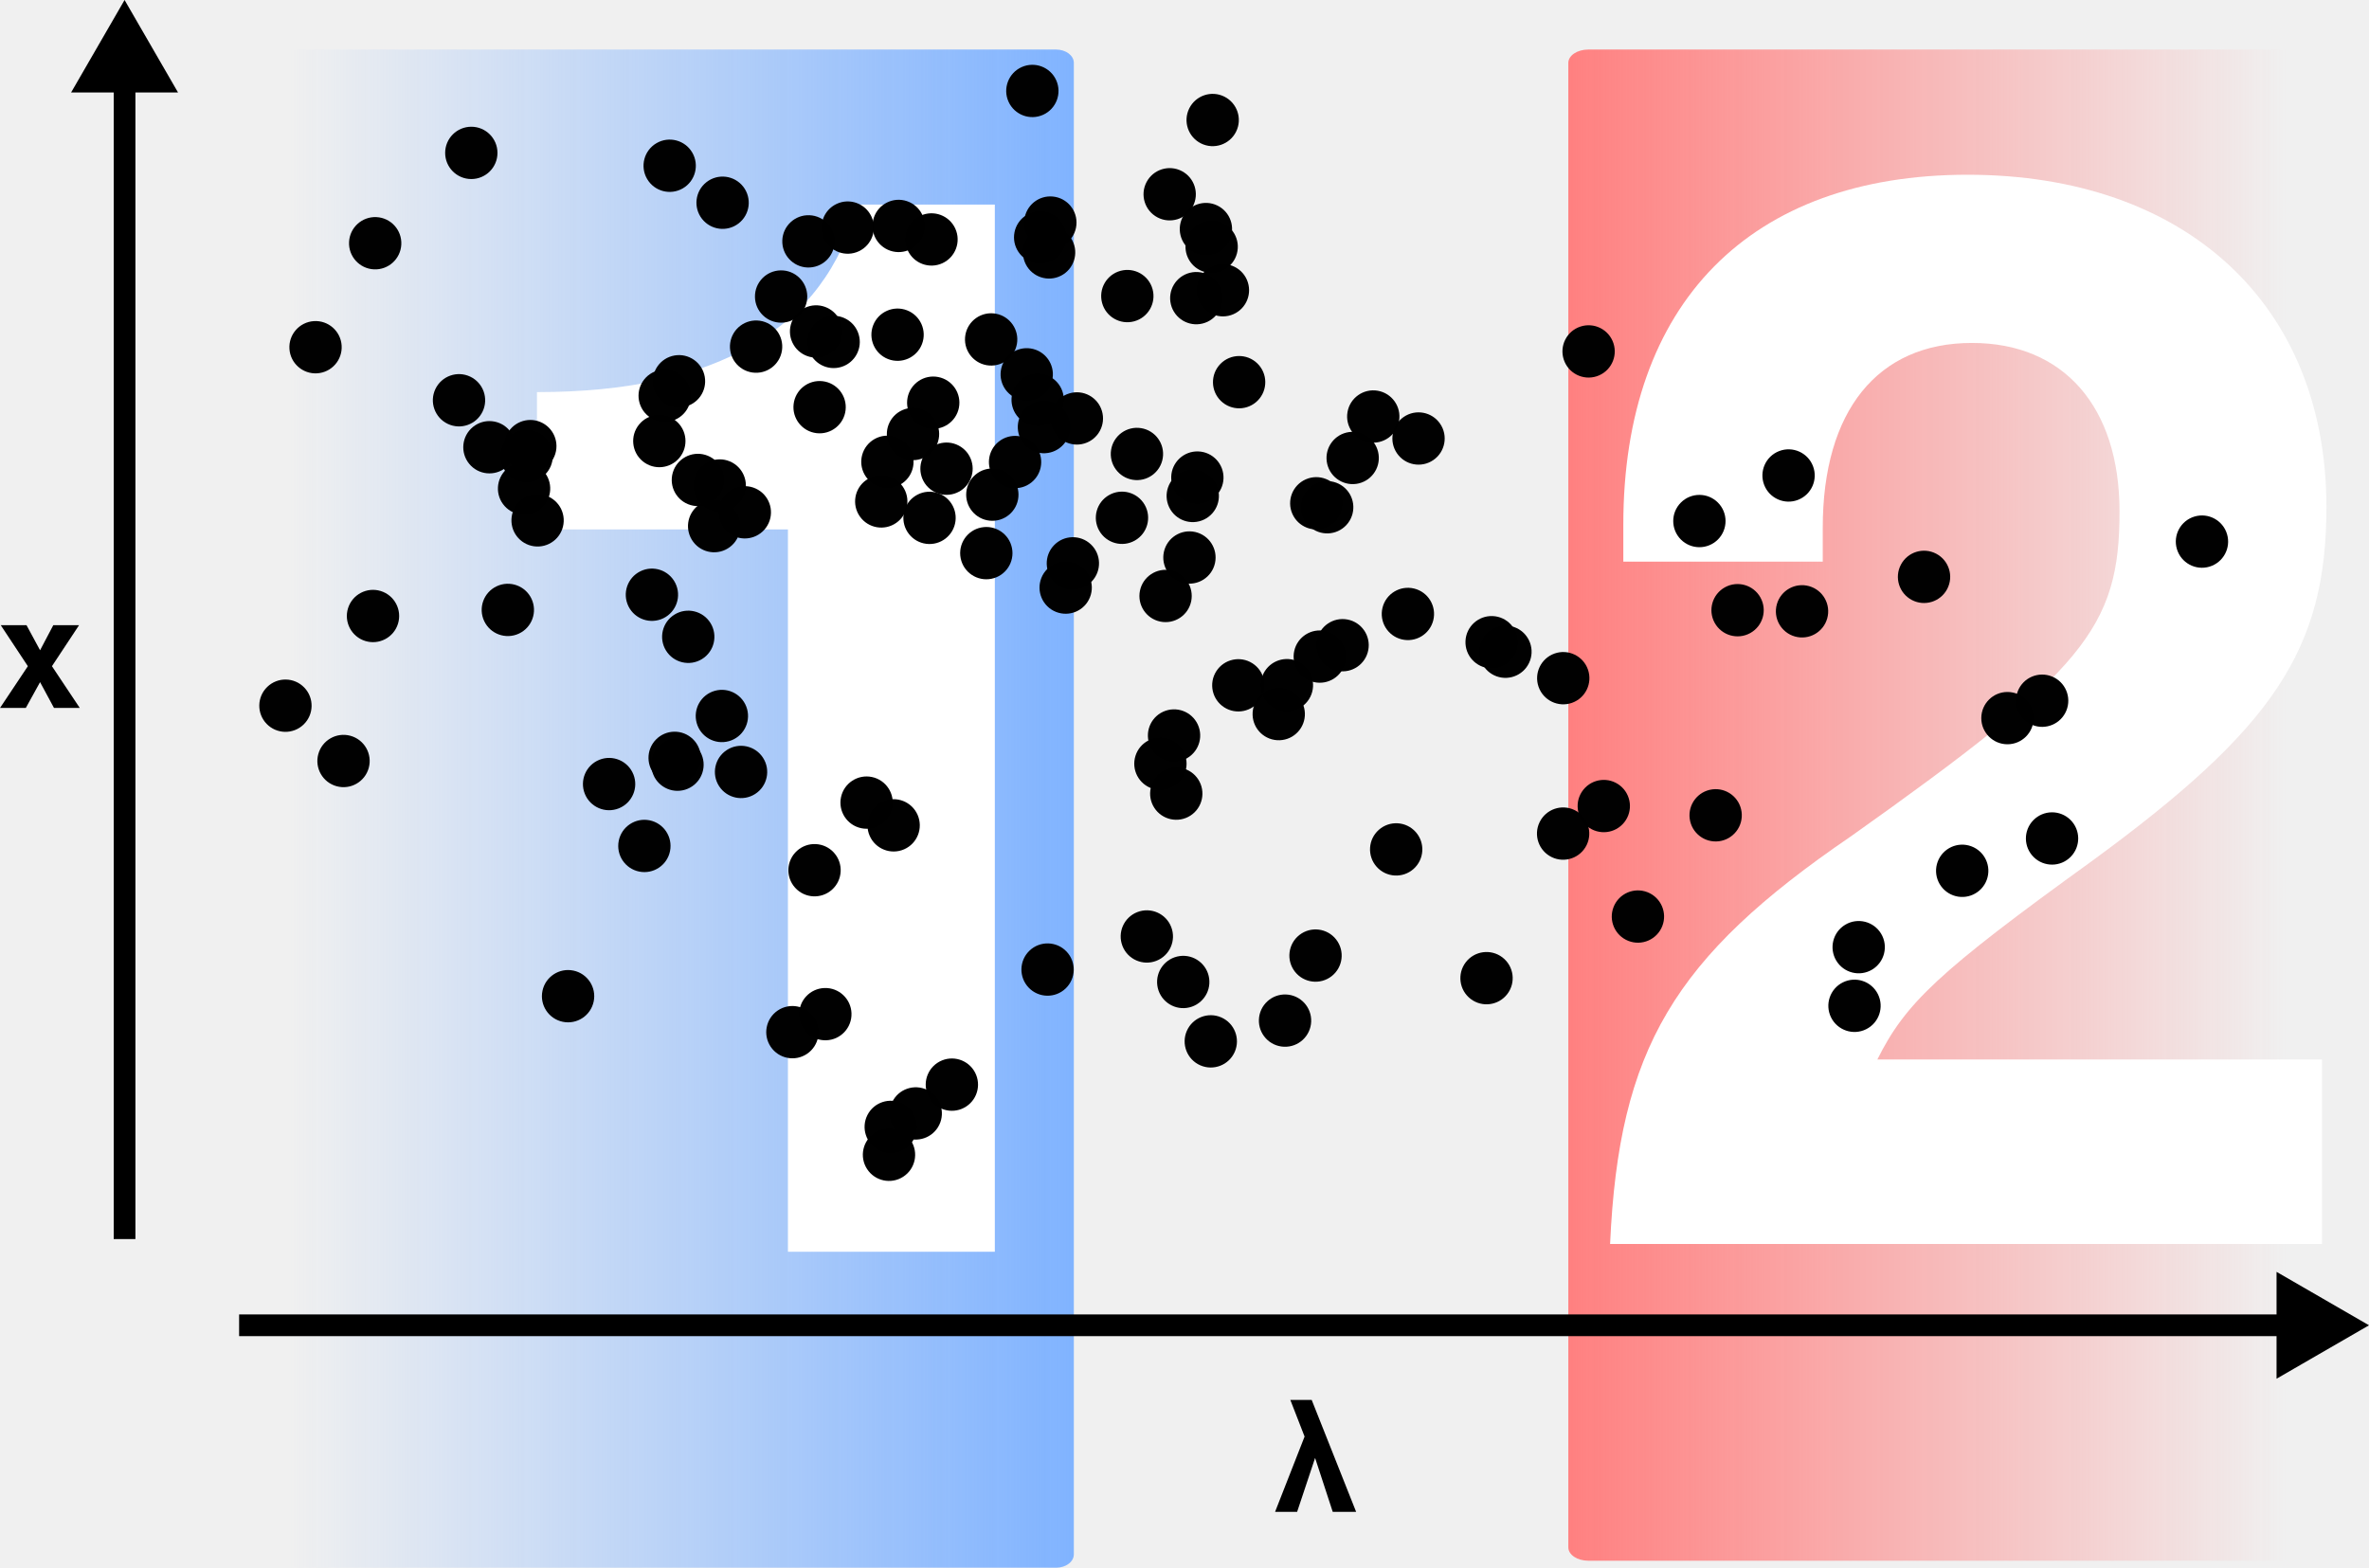
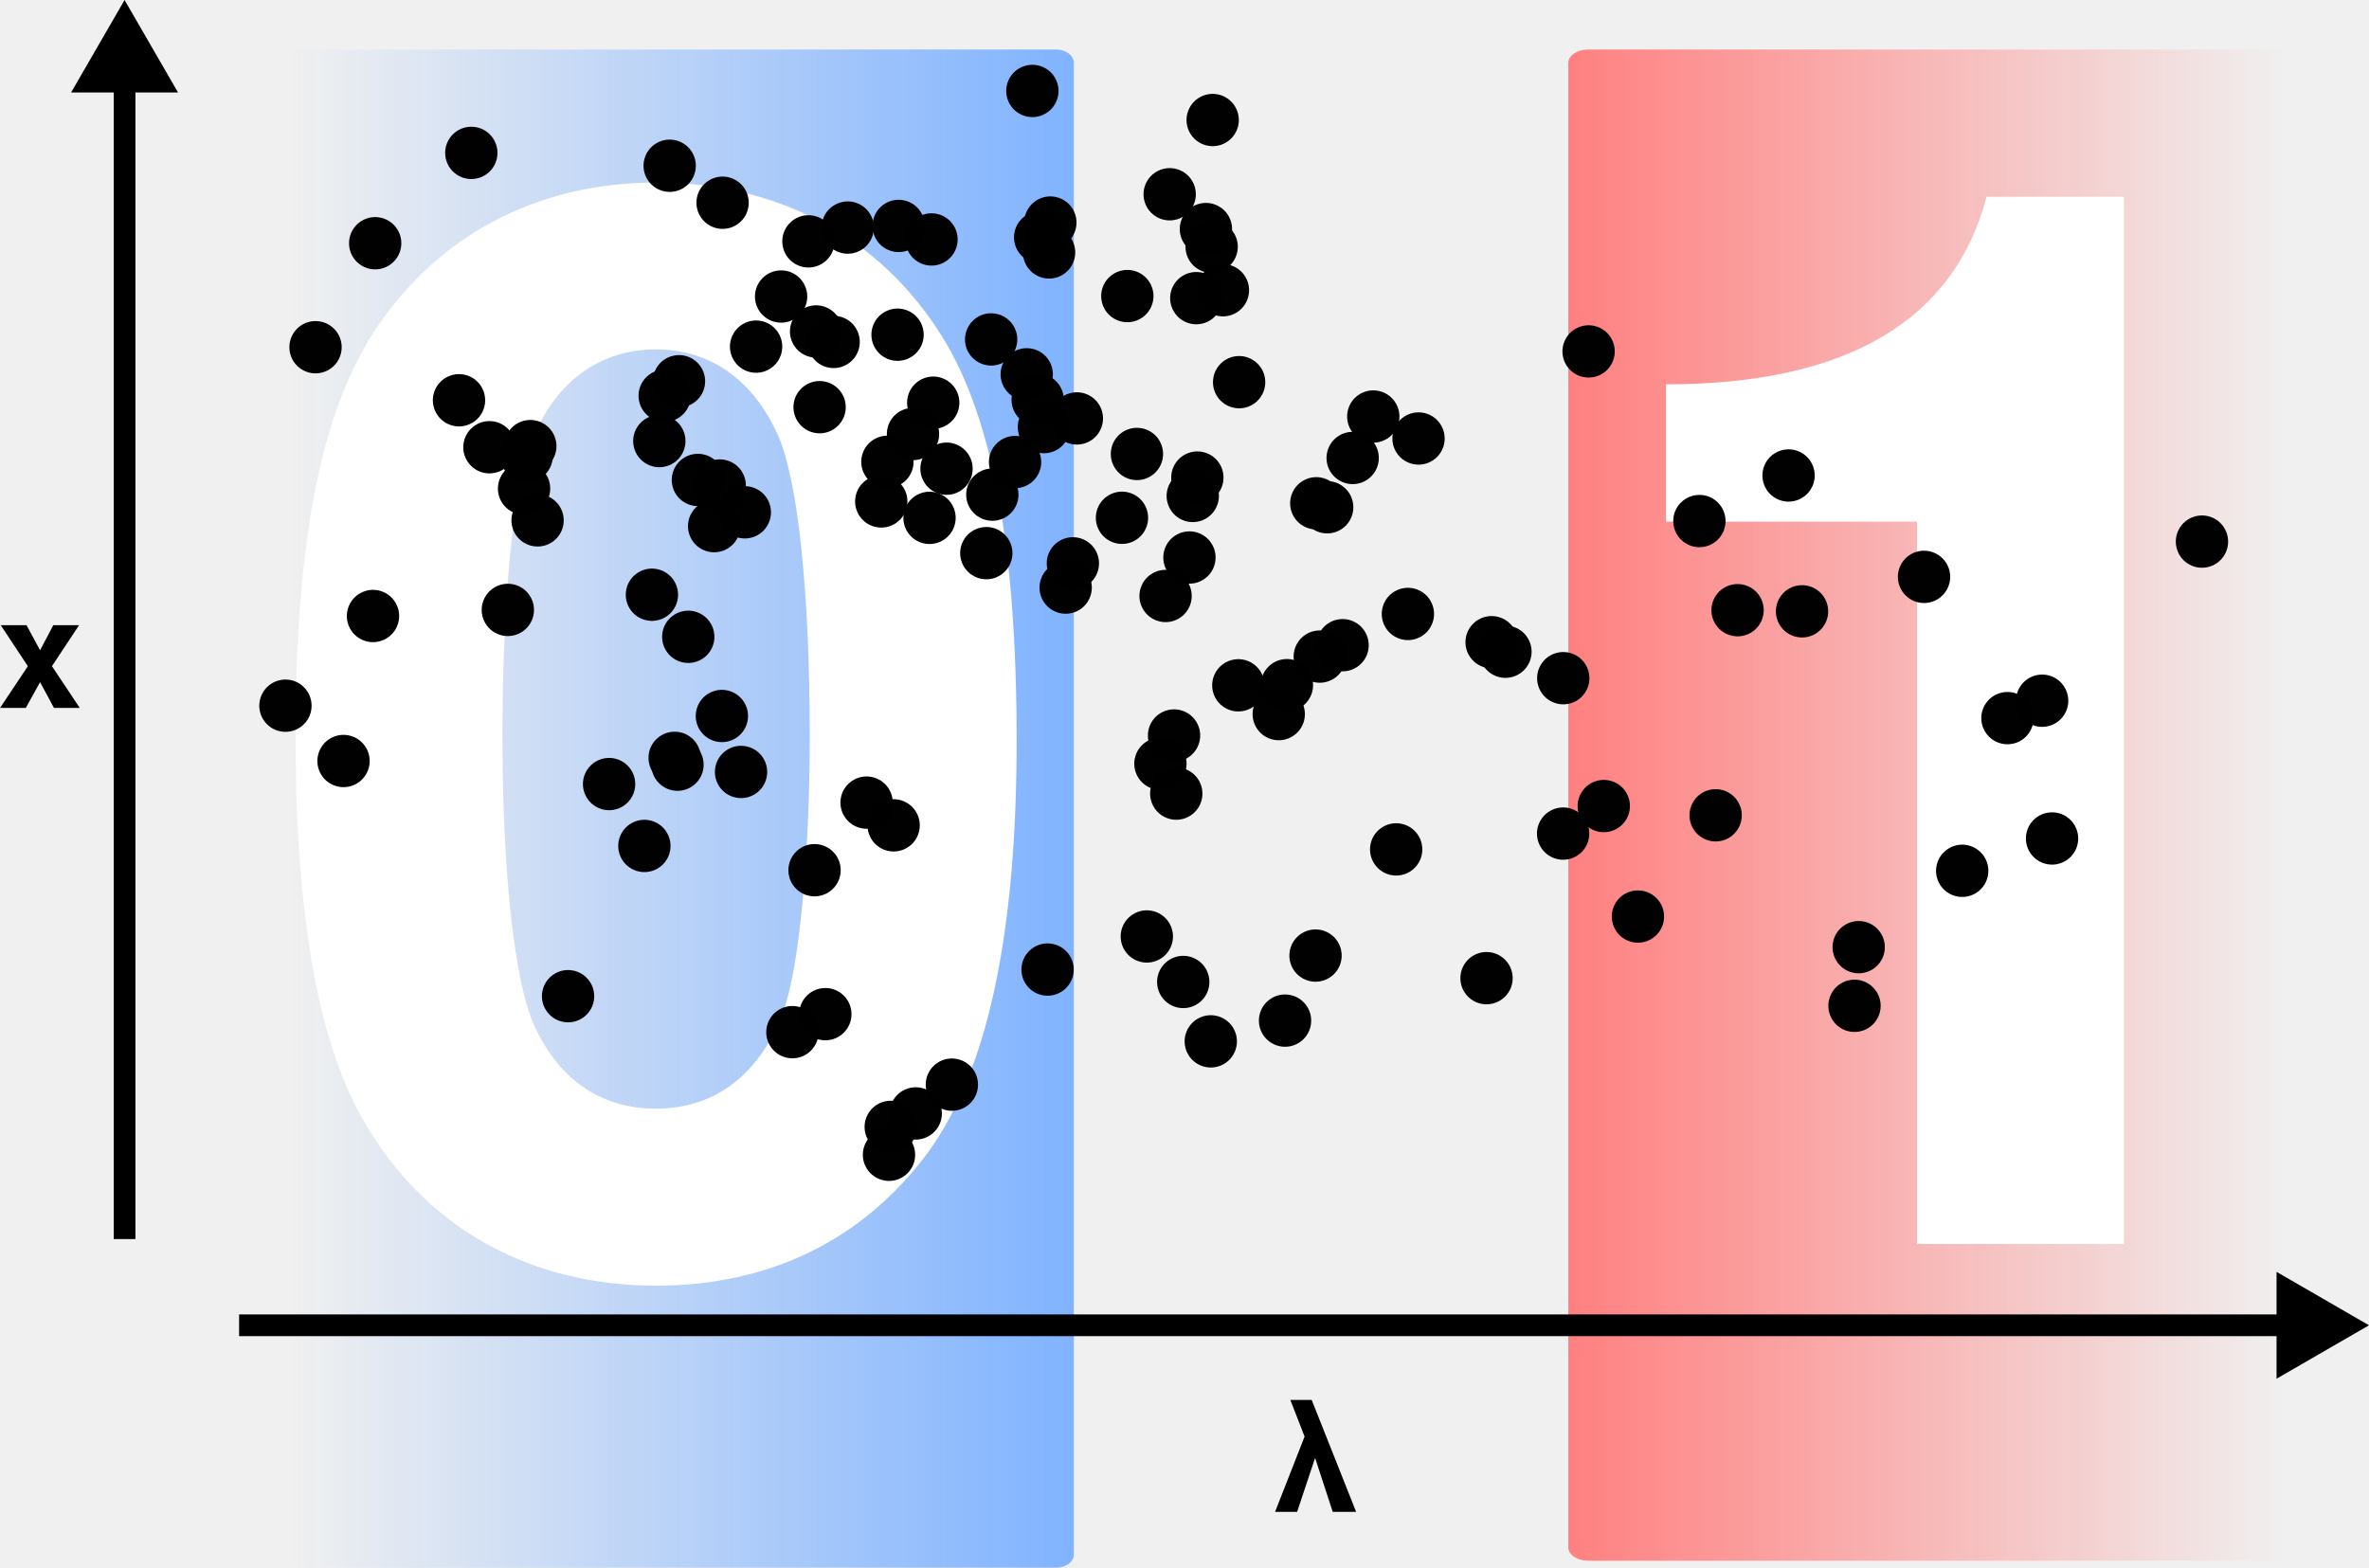
<svg xmlns="http://www.w3.org/2000/svg" xmlns:xlink="http://www.w3.org/1999/xlink" width="109.136mm" height="72.235mm" viewBox="0 0 109.136 72.235" version="1.1" id="svg9336">
  <defs id="defs9330">
    <marker style="overflow:visible" id="marker18382" refX="0" refY="0" orient="auto">
      <path transform="scale(0.4)" style="fill:#000000;fill-opacity:1;fill-rule:evenodd;stroke:#000000;stroke-width:1pt;stroke-opacity:1" d="M 5.77,0 -2.88,5 V -5 Z" id="path18380" />
    </marker>
    <linearGradient id="linearGradient18368">
      <stop style="stop-color:#ff8080;stop-opacity:1;" offset="0" id="stop18364" />
      <stop style="stop-color:#ff8080;stop-opacity:0;" offset="1" id="stop18366" />
    </linearGradient>
    <linearGradient id="linearGradient18358">
      <stop id="stop18356" offset="0" style="stop-color:#80b3ff;stop-opacity:0;" />
      <stop id="stop18354" offset="1" style="stop-color:#80b3ff;stop-opacity:1;" />
    </linearGradient>
    <marker orient="auto" refY="0" refX="0" id="marker17950" style="overflow:visible">
      <path id="path17734" d="M 5.77,0 -2.88,5 V -5 Z" style="fill:#000000;fill-opacity:1;fill-rule:evenodd;stroke:#000000;stroke-width:1pt;stroke-opacity:1" transform="scale(0.4)" />
    </marker>
    <marker orient="auto" refY="0" refX="0" id="Arrow1Send" style="overflow:visible">
      <path id="path17604" d="M 0,0 5,-5 -12.5,0 5,5 Z" style="fill:#ffffff;fill-opacity:1;fill-rule:evenodd;stroke:#000000;stroke-width:1pt;stroke-opacity:1" transform="matrix(-0.2,0,0,-0.2,-1.2,0)" />
    </marker>
    <marker orient="auto" refY="0" refX="0" id="marker2484" style="overflow:visible">
      <path id="path2482" d="M 5.77,0 -2.88,5 V -5 Z" style="fill:#000000;fill-opacity:1;fill-rule:evenodd;stroke:#000000;stroke-width:1pt;stroke-opacity:1" transform="scale(0.4)" />
    </marker>
    <marker style="overflow:visible" id="marker2395" refX="0" refY="0" orient="auto">
      <path transform="scale(-0.6)" d="M 8.719,4.034 -2.207,0.016 8.719,-4.002 c -1.745,2.372 -1.735,5.617 -6e-7,8.035 z" style="fill:#000000;fill-opacity:1;fill-rule:evenodd;stroke:#000000;stroke-width:0.625;stroke-linejoin:round;stroke-opacity:1" id="path2144" />
    </marker>
    <marker style="overflow:visible" id="Arrow1Mend" refX="0" refY="0" orient="auto">
      <path transform="matrix(-0.4,0,0,-0.4,-4,0)" style="fill:#000000;fill-opacity:1;fill-rule:evenodd;stroke:#000000;stroke-width:1pt;stroke-opacity:1" d="M 0,0 5,-5 -12.5,0 5,5 Z" id="path2126" />
    </marker>
    <marker orient="auto" refY="0" refX="0" id="Arrow1Lend" style="overflow:visible">
      <path id="path822" d="M 0,0 5,-5 -12.5,0 5,5 Z" style="fill:#80b3ff;fill-opacity:1;fill-rule:evenodd;stroke:#ff8080;stroke-width:1pt;stroke-opacity:1" transform="matrix(-0.8,0,0,-0.8,-10,0)" />
    </marker>
    <marker style="overflow:visible" id="marker2916" refX="0" refY="0" orient="auto">
      <path transform="scale(0.4)" style="fill:#80b3ff;fill-opacity:1;fill-rule:evenodd;stroke:#ff8080;stroke-width:1pt;stroke-opacity:1" d="M 5.77,0 -2.88,5 V -5 Z" id="path2914" />
    </marker>
    <marker style="overflow:visible" id="marker2755" refX="0" refY="0" orient="auto">
      <path transform="scale(0.4)" style="fill:#80b3ff;fill-opacity:1;fill-rule:evenodd;stroke:#ff8080;stroke-width:1pt;stroke-opacity:1" d="M 5.77,0 -2.88,5 V -5 Z" id="path2753" />
    </marker>
    <marker style="overflow:visible" id="marker2424" refX="0" refY="0" orient="auto">
      <path transform="scale(0.4)" style="fill:#80b3ff;fill-opacity:1;fill-rule:evenodd;stroke:#ff8080;stroke-width:1pt;stroke-opacity:1" d="M 5.77,0 -2.88,5 V -5 Z" id="path2422" />
    </marker>
    <marker style="overflow:visible" id="marker2378" refX="0" refY="0" orient="auto">
      <path transform="scale(0.4)" style="fill:#80b3ff;fill-opacity:1;fill-rule:evenodd;stroke:#ff8080;stroke-width:1pt;stroke-opacity:1" d="M 5.77,0 -2.88,5 V -5 Z" id="path2376" />
    </marker>
    <linearGradient id="linearGradient2084">
      <stop style="stop-color:#80b3ff;stop-opacity:1;" offset="0" id="stop2080" />
      <stop style="stop-color:#ff8080;stop-opacity:1" offset="1" id="stop2082" />
    </linearGradient>
    <marker style="overflow:visible" id="marker1241" refX="0" refY="0" orient="auto">
      <path transform="scale(0.4)" style="fill:#80b3ff;fill-opacity:1;fill-rule:evenodd;stroke:#000000;stroke-width:1pt;stroke-opacity:0" d="M 5.77,0 -2.88,5 V -5 Z" id="path1239" />
    </marker>
    <marker orient="auto" refY="0" refX="0" id="TriangleOutM" style="overflow:visible">
      <path id="path964" d="M 5.77,0 -2.88,5 V -5 Z" style="fill:#ff8080;fill-opacity:1;fill-rule:evenodd;stroke:#ff8080;stroke-width:1pt;stroke-opacity:1" transform="scale(0.4)" />
    </marker>
    <marker orient="auto" refY="0" refX="0" id="Arrow2Mend" style="overflow:visible">
      <path id="path846" style="fill:#80b3ff;fill-opacity:1;fill-rule:evenodd;stroke:#80b3ff;stroke-width:0.625;stroke-linejoin:round;stroke-opacity:1" d="M 8.719,4.034 -2.207,0.016 8.719,-4.002 c -1.745,2.372 -1.735,5.617 -6e-7,8.035 z" transform="scale(-0.6)" />
    </marker>
    <linearGradient xlink:href="#linearGradient2084" id="linearGradient2086" x1="23.409" y1="7.811" x2="75.756" y2="38.033" gradientUnits="userSpaceOnUse" gradientTransform="matrix(1,-0.5069636,0,1,4.233333,12.43661)" />
    <linearGradient gradientTransform="matrix(3.779528,0,0,3.779528,-87.53176,-27.88378)" xlink:href="#linearGradient2084" id="linearGradient2086-6" x1="23.409" y1="7.811" x2="75.756" y2="38.033" gradientUnits="userSpaceOnUse" />
    <marker orient="auto" refY="0" refX="0" id="marker2518-1" style="overflow:visible">
      <path id="path2516-2" d="M 5.77,0 -2.88,5 V -5 Z" style="fill:#80b3ff;fill-opacity:1;fill-rule:evenodd;stroke:#ff8080;stroke-width:1pt;stroke-opacity:1" transform="scale(0.4)" />
    </marker>
    <marker orient="auto" refY="0" refX="0" id="marker2518-6" style="overflow:visible">
      <path id="path2516-0" d="M 5.77,0 -2.88,5 V -5 Z" style="fill:#80b3ff;fill-opacity:1;fill-rule:evenodd;stroke:#ff8080;stroke-width:1pt;stroke-opacity:1" transform="scale(0.4)" />
    </marker>
    <linearGradient xlink:href="#linearGradient2084" id="linearGradient3881" gradientUnits="userSpaceOnUse" gradientTransform="matrix(1,-0.5069636,0,1,4.233333,12.43661)" x1="14.15" y1="-18.638" x2="75.756" y2="158.066" />
    <linearGradient xlink:href="#linearGradient18358" id="linearGradient18360" x1="47.662" y1="101.254" x2="83.814" y2="101.254" gradientUnits="userSpaceOnUse" />
    <linearGradient xlink:href="#linearGradient18368" id="linearGradient18370" x1="106.596" y1="101.093" x2="139.709" y2="101.093" gradientUnits="userSpaceOnUse" />
  </defs>
  <g id="layer1" transform="translate(-34.34537,-63.99533)">
    <rect ry="0.614" rx="0.817" y="66.278" x="44.439" height="69.952" width="39.376" id="rect17543" style="color:#000000;overflow:visible;opacity:1;vector-effect:none;fill:url(#linearGradient18360);fill-opacity:1;fill-rule:evenodd;stroke:none;stroke-width:9.108;stroke-linecap:butt;stroke-linejoin:round;stroke-miterlimit:4;stroke-dasharray:none;stroke-dashoffset:0;stroke-opacity:1" />
-     <text id="text17567" y="121.67" x="54.458" style="font-style:normal;font-variant:normal;font-weight:bold;font-stretch:normal;font-size:68.054px;line-height:63.801px;font-family:'Helvetica LT Std';-inkscape-font-specification:'Helvetica LT Std, Bold';font-variant-ligatures:normal;font-variant-position:normal;font-variant-caps:normal;font-variant-numeric:normal;font-variant-alternates:normal;font-feature-settings:normal;text-indent:0;text-align:start;text-decoration:none;text-decoration-line:none;text-decoration-style:solid;text-decoration-color:#000000;letter-spacing:0px;word-spacing:0px;text-transform:none;writing-mode:lr-tb;direction:ltr;text-orientation:mixed;dominant-baseline:auto;baseline-shift:baseline;text-anchor:start;white-space:normal;shape-padding:0;opacity:1;vector-effect:none;fill:#ffffff;fill-opacity:1;stroke:none;stroke-width:2.552px;stroke-linecap:butt;stroke-linejoin:miter;stroke-miterlimit:4;stroke-dasharray:none;stroke-dashoffset:0;stroke-opacity:1" xml:space="preserve">
-       <tspan style="font-style:normal;font-variant:normal;font-weight:bold;font-stretch:normal;font-size:68.054px;line-height:63.801px;font-family:'Helvetica LT Std';-inkscape-font-specification:'Helvetica LT Std, Bold';font-variant-ligatures:normal;font-variant-position:normal;font-variant-caps:normal;font-variant-numeric:normal;font-variant-alternates:normal;font-feature-settings:normal;text-indent:0;text-align:start;text-decoration:none;text-decoration-line:none;text-decoration-style:solid;text-decoration-color:#000000;letter-spacing:0px;word-spacing:0px;text-transform:none;writing-mode:lr-tb;direction:ltr;text-orientation:mixed;dominant-baseline:auto;baseline-shift:baseline;text-anchor:start;white-space:normal;shape-padding:0;vector-effect:none;fill:#ffffff;fill-opacity:1;stroke:none;stroke-width:2.552px;stroke-linecap:butt;stroke-linejoin:miter;stroke-miterlimit:4;stroke-dasharray:none;stroke-dashoffset:0;stroke-opacity:1" y="121.67" x="54.458" id="tspan17565">1</tspan>
+     <text id="text17567" y="121.67" x="45.992" style="font-style:normal;font-variant:normal;font-weight:bold;font-stretch:normal;font-size:68.054px;line-height:63.801px;font-family:'Helvetica LT Std';-inkscape-font-specification:'Helvetica LT Std, Bold';font-variant-ligatures:normal;font-variant-position:normal;font-variant-caps:normal;font-variant-numeric:normal;font-variant-alternates:normal;font-feature-settings:normal;text-indent:0;text-align:start;text-decoration:none;text-decoration-line:none;text-decoration-style:solid;text-decoration-color:#000000;letter-spacing:0px;word-spacing:0px;text-transform:none;writing-mode:lr-tb;direction:ltr;text-orientation:mixed;dominant-baseline:auto;baseline-shift:baseline;text-anchor:start;white-space:normal;shape-padding:0;opacity:1;vector-effect:none;fill:#ffffff;fill-opacity:1;stroke:none;stroke-width:2.552px;stroke-linecap:butt;stroke-linejoin:miter;stroke-miterlimit:4;stroke-dasharray:none;stroke-dashoffset:0;stroke-opacity:1" xml:space="preserve">
+       <tspan style="font-style:normal;font-variant:normal;font-weight:bold;font-stretch:normal;font-size:68.054px;line-height:63.801px;font-family:'Helvetica LT Std';-inkscape-font-specification:'Helvetica LT Std, Bold';font-variant-ligatures:normal;font-variant-position:normal;font-variant-caps:normal;font-variant-numeric:normal;font-variant-alternates:normal;font-feature-settings:normal;text-indent:0;text-align:start;text-decoration:none;text-decoration-line:none;text-decoration-style:solid;text-decoration-color:#000000;letter-spacing:0px;word-spacing:0px;text-transform:none;writing-mode:lr-tb;direction:ltr;text-orientation:mixed;dominant-baseline:auto;baseline-shift:baseline;text-anchor:start;white-space:normal;shape-padding:0;vector-effect:none;fill:#ffffff;fill-opacity:1;stroke:none;stroke-width:2.552px;stroke-linecap:butt;stroke-linejoin:miter;stroke-miterlimit:4;stroke-dasharray:none;stroke-dashoffset:0;stroke-opacity:1" y="121.67" x="45.992" id="tspan17565">0</tspan>
    </text>
    <rect style="color:#000000;overflow:visible;opacity:1;vector-effect:none;fill:url(#linearGradient18370);fill-opacity:1;fill-rule:evenodd;stroke:none;stroke-width:8.773;stroke-linecap:butt;stroke-linejoin:round;stroke-miterlimit:4;stroke-dasharray:none;stroke-dashoffset:0;stroke-opacity:1" id="rect17541" width="36.532" height="69.63" x="106.596" y="66.278" rx="0.92" ry="0.614" />
    <text xml:space="preserve" style="font-style:normal;font-variant:normal;font-weight:bold;font-stretch:normal;font-size:68.054px;line-height:63.801px;font-family:'Helvetica LT Std';-inkscape-font-specification:'Helvetica LT Std, Bold';font-variant-ligatures:normal;font-variant-position:normal;font-variant-caps:normal;font-variant-numeric:normal;font-variant-alternates:normal;font-feature-settings:normal;text-indent:0;text-align:start;text-decoration:none;text-decoration-line:none;text-decoration-style:solid;text-decoration-color:#000000;letter-spacing:0px;word-spacing:0px;text-transform:none;writing-mode:lr-tb;direction:ltr;text-orientation:mixed;dominant-baseline:auto;baseline-shift:baseline;text-anchor:start;white-space:normal;shape-padding:0;opacity:1;vector-effect:none;fill:#ffffff;fill-opacity:1;stroke:none;stroke-width:2.552px;stroke-linecap:butt;stroke-linejoin:miter;stroke-miterlimit:4;stroke-dasharray:none;stroke-dashoffset:0;stroke-opacity:1" x="106.472" y="121.311" id="text17547">
-       <tspan id="tspan17545" x="106.472" y="121.311" style="font-style:normal;font-variant:normal;font-weight:bold;font-stretch:normal;font-size:68.054px;line-height:63.801px;font-family:'Helvetica LT Std';-inkscape-font-specification:'Helvetica LT Std, Bold';font-variant-ligatures:normal;font-variant-position:normal;font-variant-caps:normal;font-variant-numeric:normal;font-variant-alternates:normal;font-feature-settings:normal;text-indent:0;text-align:start;text-decoration:none;text-decoration-line:none;text-decoration-style:solid;text-decoration-color:#000000;letter-spacing:0px;word-spacing:0px;text-transform:none;writing-mode:lr-tb;direction:ltr;text-orientation:mixed;dominant-baseline:auto;baseline-shift:baseline;text-anchor:start;white-space:normal;shape-padding:0;vector-effect:none;fill:#ffffff;fill-opacity:1;stroke:none;stroke-width:2.552px;stroke-linecap:butt;stroke-linejoin:miter;stroke-miterlimit:4;stroke-dasharray:none;stroke-dashoffset:0;stroke-opacity:1">2</tspan>
+       <tspan id="tspan17545" x="106.472" y="121.311" style="font-style:normal;font-variant:normal;font-weight:bold;font-stretch:normal;font-size:68.054px;line-height:63.801px;font-family:'Helvetica LT Std';-inkscape-font-specification:'Helvetica LT Std, Bold';font-variant-ligatures:normal;font-variant-position:normal;font-variant-caps:normal;font-variant-numeric:normal;font-variant-alternates:normal;font-feature-settings:normal;text-indent:0;text-align:start;text-decoration:none;text-decoration-line:none;text-decoration-style:solid;text-decoration-color:#000000;letter-spacing:0px;word-spacing:0px;text-transform:none;writing-mode:lr-tb;direction:ltr;text-orientation:mixed;dominant-baseline:auto;baseline-shift:baseline;text-anchor:start;white-space:normal;shape-padding:0;vector-effect:none;fill:#ffffff;fill-opacity:1;stroke:none;stroke-width:2.552px;stroke-linecap:butt;stroke-linejoin:miter;stroke-miterlimit:4;stroke-dasharray:none;stroke-dashoffset:0;stroke-opacity:1">1</tspan>
    </text>
    <text xml:space="preserve" style="font-style:normal;font-variant:normal;font-weight:bold;font-stretch:normal;font-size:7.056px;line-height:6.615px;font-family:'Helvetica LT Std';-inkscape-font-specification:'Helvetica LT Std, Bold';font-variant-ligatures:normal;font-variant-position:normal;font-variant-caps:normal;font-variant-numeric:normal;font-variant-alternates:normal;font-feature-settings:normal;text-indent:0;text-align:start;text-decoration:none;text-decoration-line:none;text-decoration-style:solid;text-decoration-color:#000000;letter-spacing:0px;word-spacing:0px;text-transform:none;writing-mode:lr-tb;direction:ltr;text-orientation:mixed;dominant-baseline:auto;baseline-shift:baseline;text-anchor:start;white-space:normal;shape-padding:0;opacity:1;vector-effect:none;fill:#000000;fill-opacity:1;stroke:none;stroke-width:0.265px;stroke-linecap:butt;stroke-linejoin:miter;stroke-miterlimit:4;stroke-dasharray:none;stroke-dashoffset:0;stroke-opacity:1" x="92.977" y="133.655" id="text2739">
      <tspan id="tspan2737" x="92.977" y="133.655" style="font-style:normal;font-variant:normal;font-weight:bold;font-stretch:normal;font-size:7.056px;font-family:'Helvetica LT Std';-inkscape-font-specification:'Helvetica LT Std, Bold';font-variant-ligatures:normal;font-variant-caps:normal;font-variant-numeric:normal;font-feature-settings:normal;text-align:start;writing-mode:lr-tb;text-anchor:start;stroke-width:0.265px">λ</tspan>
    </text>
    <circle r="1.205" cy="71.04" cx="56.058" id="path17249" style="color:#000000;overflow:visible;opacity:1;vector-effect:none;fill:#000000;fill-opacity:0.994;fill-rule:evenodd;stroke:none;stroke-width:4.152;stroke-linecap:butt;stroke-linejoin:round;stroke-miterlimit:4;stroke-dasharray:none;stroke-dashoffset:0;stroke-opacity:1" />
    <use id="use17291" xlink:href="#path17249" x="0" y="0" width="100%" height="100%" transform="rotate(66.39059,68.53442,100.6658)" />
    <use id="use17293" xlink:href="#path17249" x="0" y="0" width="100%" height="100%" transform="rotate(27.61305,68.26604,137.4532)" />
    <use id="use17295" xlink:href="#path17249" x="0" y="0" width="100%" height="100%" transform="rotate(-73.50636,71.36635,71.58664)" />
    <use id="use17297" xlink:href="#path17249" x="0" y="0" width="100%" height="100%" transform="rotate(80.14351,54.58761,81.98726)" />
    <use id="use17299" xlink:href="#path17249" x="0" y="0" width="100%" height="100%" transform="rotate(67.42813,52.12808,83.30988)" />
    <use id="use17301" xlink:href="#path17249" x="0" y="0" width="100%" height="100%" transform="rotate(22.51261,23.27857,107.4526)" />
    <use id="use17303" xlink:href="#path17249" x="0" y="0" width="100%" height="100%" transform="rotate(-71.39395,68.24347,59.02315)" />
    <use id="use17305" xlink:href="#path17249" x="0" y="0" width="100%" height="100%" transform="rotate(51.58906,53.84664,104.0778)" />
    <use id="use17307" xlink:href="#path17249" x="0" y="0" width="100%" height="100%" transform="rotate(116.3797,73.60438,80.87493)" />
    <use id="use17309" xlink:href="#path17249" x="0" y="0" width="100%" height="100%" transform="rotate(2.198317,-42.40286,477.8168)" />
    <use id="use17311" xlink:href="#path17249" x="0" y="0" width="100%" height="100%" transform="rotate(-25.07223,82.50194,39.43799)" />
    <use id="use17313" xlink:href="#path17249" x="0" y="0" width="100%" height="100%" transform="rotate(-120.3313,60.79714,68.71581)" />
    <use id="use17315" xlink:href="#path17249" x="0" y="0" width="100%" height="100%" transform="rotate(-84.2975,71.16914,57.90908)" />
    <use id="use17317" xlink:href="#path17249" x="0" y="0" width="100%" height="100%" transform="rotate(-106.6582,67.64667,69.18097)" />
    <use id="use17319" xlink:href="#path17249" x="0" y="0" width="100%" height="100%" transform="rotate(64.50684,60.15098,105.2779)" />
    <use id="use17321" xlink:href="#path17249" x="0" y="0" width="100%" height="100%" transform="rotate(-58.53791,105.7789,74.90396)" />
    <use id="use17323" xlink:href="#path17249" x="0" y="0" width="100%" height="100%" transform="rotate(-0.9339557,469.1839,-801.1662)" />
    <use id="use17325" xlink:href="#path17249" x="0" y="0" width="100%" height="100%" transform="rotate(-67.38106,67.54988,75.757)" />
    <use id="use17327" xlink:href="#path17249" x="0" y="0" width="100%" height="100%" transform="rotate(27.90895,29.22761,83.15169)" />
    <use id="use17329" xlink:href="#path17249" x="0" y="0" width="100%" height="100%" transform="rotate(15.03935,56.72741,202.391)" />
    <use id="use17331" xlink:href="#path17249" x="0" y="0" width="100%" height="100%" transform="rotate(-24.35544,62.36888,9.727883)" />
    <use id="use17333" xlink:href="#path17249" x="0" y="0" width="100%" height="100%" transform="rotate(58.35878,41.08993,91.13772)" />
    <use id="use17335" xlink:href="#path17249" x="0" y="0" width="100%" height="100%" transform="rotate(-84.6202,76.70927,65.72869)" />
    <use id="use17337" xlink:href="#path17249" x="0" y="0" width="100%" height="100%" transform="rotate(43.3565,46.12594,115.3545)" />
    <use id="use17339" xlink:href="#path17249" x="0" y="0" width="100%" height="100%" transform="rotate(-92.93219,75.24996,64.82581)" />
    <use id="use17341" xlink:href="#path17249" x="0" y="0" width="100%" height="100%" transform="rotate(-81.44359,74.77811,61.27886)" />
    <use id="use17343" xlink:href="#path17249" x="0" y="0" width="100%" height="100%" transform="rotate(-16.5988,111.9441,-18.46237)" />
    <use id="use17345" xlink:href="#path17249" x="0" y="0" width="100%" height="100%" transform="rotate(-15.09871,96.0597,-39.6813)" />
    <use id="use17347" xlink:href="#path17249" x="0" y="0" width="100%" height="100%" transform="rotate(21.77778,17.68733,152.223)" />
    <use id="use17349" xlink:href="#path17249" x="0" y="0" width="100%" height="100%" transform="rotate(-53.69476,80.33985,50.95515)" />
    <use id="use17351" xlink:href="#path17249" x="0" y="0" width="100%" height="100%" transform="rotate(-87.91322,80.53925,61.17536)" />
    <use id="use17353" xlink:href="#path17249" x="0" y="0" width="100%" height="100%" transform="rotate(110.7078,66.3705,96.28524)" />
    <use id="use17355" xlink:href="#path17249" x="0" y="0" width="100%" height="100%" transform="rotate(-114.5239,67.94013,66.21914)" />
    <use id="use17357" xlink:href="#path17249" x="0" y="0" width="100%" height="100%" transform="rotate(-29.18268,92.98184,41.33903)" />
    <use id="use17359" xlink:href="#path17249" x="0" y="0" width="100%" height="100%" transform="rotate(-108.1599,70.92375,70.14638)" />
    <use id="use17361" xlink:href="#path17249" x="0" y="0" width="100%" height="100%" transform="rotate(25.81727,65.32285,146.6255)" />
    <use id="use17363" xlink:href="#path17249" x="0" y="0" width="100%" height="100%" transform="rotate(-117.1696,70.76727,65.20452)" />
    <use id="use17365" xlink:href="#path17249" x="0" y="0" width="100%" height="100%" transform="rotate(44.27199,60.75859,119.7992)" />
    <use id="use17367" xlink:href="#path17249" x="0" y="0" width="100%" height="100%" transform="rotate(17.59276,-19.00852,187.6884)" />
    <use id="use17369" xlink:href="#path17249" x="0" y="0" width="100%" height="100%" transform="rotate(101.6269,63.72842,94.28417)" />
    <use id="use17371" xlink:href="#path17249" x="0" y="0" width="100%" height="100%" transform="rotate(-97.88754,82.4812,60.38581)" />
    <use id="use17373" xlink:href="#path17249" x="0" y="0" width="100%" height="100%" transform="rotate(37.27876,51.56899,137.6515)" />
    <use id="use17375" xlink:href="#path17249" x="0" y="0" width="100%" height="100%" transform="rotate(-51.49128,113.3466,31.99624)" />
    <use id="use17377" xlink:href="#path17249" x="0" y="0" width="100%" height="100%" transform="rotate(21.49686,-9.751193,230.1936)" />
    <use id="use17379" xlink:href="#path17249" x="0" y="0" width="100%" height="100%" transform="rotate(-103.9912,75.37218,61.3374)" />
    <use id="use17381" xlink:href="#path17249" x="0" y="0" width="100%" height="100%" transform="rotate(-87.42494,91.35103,57.73043)" />
    <use id="use17383" xlink:href="#path17249" x="0" y="0" width="100%" height="100%" transform="rotate(12.55062,-12.16922,230.7864)" />
    <use id="use17385" xlink:href="#path17249" x="0" y="0" width="100%" height="100%" transform="rotate(19.79139,14.00242,219.0773)" />
    <use id="use17387" xlink:href="#path17249" x="0" y="0" width="100%" height="100%" transform="rotate(-80.30514,84.03285,52.48699)" />
    <use id="use17389" xlink:href="#path17249" x="0" y="0" width="100%" height="100%" transform="rotate(68.78131,75.54224,122.8007)" />
    <use id="use17391" xlink:href="#path17249" x="0" y="0" width="100%" height="100%" transform="rotate(-28.93102,126.0646,-31.4864)" />
    <use id="use17393" xlink:href="#path17249" x="0" y="0" width="100%" height="100%" transform="rotate(-64.10959,106.2503,46.56089)" />
    <use id="use17395" xlink:href="#path17249" x="0" y="0" width="100%" height="100%" transform="rotate(37.3153,23.13503,159.3086)" />
    <use id="use17397" xlink:href="#path17249" x="0" y="0" width="100%" height="100%" transform="rotate(-34.3421,99.17096,7.00927)" />
    <use id="use17399" xlink:href="#path17249" x="0" y="0" width="100%" height="100%" transform="rotate(-109.3006,89.79447,65.30043)" />
    <use id="use17401" xlink:href="#path17249" x="0" y="0" width="100%" height="100%" transform="rotate(82.5372,67.32981,118.9625)" />
    <use id="use17403" xlink:href="#path17249" x="0" y="0" width="100%" height="100%" transform="rotate(-74.23415,100.6663,41.09712)" />
    <use id="use17405" xlink:href="#path17249" x="0" y="0" width="100%" height="100%" transform="rotate(27.84667,50.12029,215.787)" />
    <use id="use17407" xlink:href="#path17249" x="0" y="0" width="100%" height="100%" transform="rotate(-89.80713,104.5076,48.559)" />
    <use id="use17409" xlink:href="#path17249" x="0" y="0" width="100%" height="100%" transform="rotate(-45.0986,104.7727,11.39461)" />
    <use id="use17411" xlink:href="#path17249" x="0" y="0" width="100%" height="100%" transform="rotate(-45.4682,130.1643,-0.06351753)" />
    <use id="use17413" xlink:href="#path17249" x="0" y="0" width="100%" height="100%" transform="rotate(59.04362,55.70118,145.7724)" />
    <use id="use17415" xlink:href="#path17249" x="0" y="0" width="100%" height="100%" transform="rotate(71.84258,75.48059,111.1385)" />
    <use id="use17417" xlink:href="#path17249" x="0" y="0" width="100%" height="100%" transform="rotate(-69.73116,114.1388,38.28895)" />
    <use id="use17419" xlink:href="#path17249" x="0" y="0" width="100%" height="100%" transform="rotate(73.40303,83.90853,133.4744)" />
    <use id="use17421" xlink:href="#path17249" x="0" y="0" width="100%" height="100%" transform="rotate(22.03796,27.4263,269.4767)" />
    <use id="use17423" xlink:href="#path17249" x="0" y="0" width="100%" height="100%" transform="rotate(63.75114,56.31981,141.9247)" />
    <use id="use17425" xlink:href="#path17249" x="0" y="0" width="100%" height="100%" transform="rotate(101.7168,42.47455,92.28213)" />
    <use id="use17427" xlink:href="#path17249" x="0" y="0" width="100%" height="100%" transform="rotate(57.29391,36.1635,96.67569)" />
    <use id="use17429" xlink:href="#path17249" x="0" y="0" width="100%" height="100%" transform="rotate(-26.31868,103.7574,63.42626)" />
    <use id="use17431" xlink:href="#path17249" x="0" y="0" width="100%" height="100%" transform="rotate(-37.17128,87.2242,63.00474)" />
    <use id="use17433" xlink:href="#path17249" x="0" y="0" width="100%" height="100%" transform="rotate(74.48896,44.76611,91.60438)" />
    <use id="use17435" xlink:href="#path17249" x="0" y="0" width="100%" height="100%" transform="rotate(-43.90885,83.37087,94.39652)" />
    <use id="use17437" xlink:href="#path17249" x="0" y="0" width="100%" height="100%" transform="rotate(47.97079,39.89156,81.50479)" />
    <use id="use17439" xlink:href="#path17249" x="0" y="0" width="100%" height="100%" transform="rotate(-107.0141,71.23407,81.62149)" />
    <use id="use17441" xlink:href="#path17249" x="0" y="0" width="100%" height="100%" transform="rotate(98.2445,58.75456,81.18104)" />
    <use id="use17443" xlink:href="#path17249" x="0" y="0" width="100%" height="100%" transform="rotate(68.19819,37.75365,90.26873)" />
    <use id="use17445" xlink:href="#path17249" x="0" y="0" width="100%" height="100%" transform="rotate(88.07925,43.69443,99.31485)" />
    <use id="use17447" xlink:href="#path17249" x="0" y="0" width="100%" height="100%" transform="rotate(11.34582,49.57451,204.8902)" />
    <use id="use17449" xlink:href="#path17249" x="0" y="0" width="100%" height="100%" transform="rotate(-119.5542,75.94283,70.71562)" />
    <use id="use17451" xlink:href="#path17249" x="0" y="0" width="100%" height="100%" transform="rotate(-79.9723,73.15587,61.06043)" />
    <use id="use17453" xlink:href="#path17249" x="0" y="0" width="100%" height="100%" transform="rotate(101.3272,46.95895,90.27398)" />
    <use id="use17455" xlink:href="#path17249" x="0" y="0" width="100%" height="100%" transform="rotate(-2.068135,790.9717,-946.425)" />
    <use id="use17457" xlink:href="#path17249" x="0" y="0" width="100%" height="100%" transform="rotate(-83.39476,70.65624,67.89337)" />
    <use id="use17459" xlink:href="#path17249" x="0" y="0" width="100%" height="100%" transform="rotate(66.33509,63.16977,108.8924)" />
    <use id="use17461" xlink:href="#path17249" x="0" y="0" width="100%" height="100%" transform="rotate(10.97542,6.796298,187.5448)" />
    <use id="use17463" xlink:href="#path17249" x="0" y="0" width="100%" height="100%" transform="rotate(-34.11704,129.4701,67.19364)" />
    <use id="use17465" xlink:href="#path17249" x="0" y="0" width="100%" height="100%" transform="rotate(117.0088,51.97042,99.39871)" />
    <use id="use17467" xlink:href="#path17249" x="0" y="0" width="100%" height="100%" transform="rotate(-112.1181,81.574,85.05598)" />
    <use id="use17469" xlink:href="#path17249" x="0" y="0" width="100%" height="100%" transform="rotate(-37.97619,129.2462,33.01955)" />
    <use id="use17471" xlink:href="#path17249" x="0" y="0" width="100%" height="100%" transform="rotate(52.0087,59.49216,84.05332)" />
    <use id="use17473" xlink:href="#path17249" x="0" y="0" width="100%" height="100%" transform="rotate(-3.666729,192.3338,187.6141)" />
    <use id="use17475" xlink:href="#path17249" x="0" y="0" width="100%" height="100%" transform="rotate(-50.72891,74.39254,68.54373)" />
    <use id="use17477" xlink:href="#path17249" x="0" y="0" width="100%" height="100%" transform="rotate(105.168,42.39686,82.79806)" />
    <use id="use17479" xlink:href="#path17249" x="0" y="0" width="100%" height="100%" transform="rotate(24.45642,24.15049,108.3899)" />
    <use id="use17481" xlink:href="#path17249" x="0" y="0" width="100%" height="100%" transform="rotate(54.87858,50.03565,97.25633)" />
    <use id="use17483" xlink:href="#path17249" x="0" y="0" width="100%" height="100%" transform="rotate(78.71766,56.67839,94.72404)" />
    <use id="use17485" xlink:href="#path17249" x="0" y="0" width="100%" height="100%" transform="rotate(-72.79129,68.26733,84.78127)" />
    <use id="use17487" xlink:href="#path17249" x="0" y="0" width="100%" height="100%" transform="rotate(92.73499,51.85949,71.01026)" />
    <use id="use17489" xlink:href="#path17249" x="0" y="0" width="100%" height="100%" transform="rotate(-93.39715,65.56288,78.06752)" />
    <use id="use17491" xlink:href="#path17249" x="0" y="0" width="100%" height="100%" transform="rotate(-115.2062,65.82018,67.25894)" />
    <use id="use17493" xlink:href="#path17249" x="0" y="0" width="100%" height="100%" transform="rotate(25.38191,30.46703,75.4808)" />
    <use id="use17495" xlink:href="#path17249" x="0" y="0" width="100%" height="100%" transform="rotate(64.85855,40.32691,82.89326)" />
    <use id="use17497" xlink:href="#path17249" x="0" y="0" width="100%" height="100%" transform="rotate(50.76185,42.18158,78.70103)" />
    <use id="use17499" xlink:href="#path17249" x="0" y="0" width="100%" height="100%" transform="rotate(97.10063,59.18641,88.76989)" />
    <use id="use17501" xlink:href="#path17249" x="0" y="0" width="100%" height="100%" transform="rotate(27.70833,37.50377,122.6983)" />
    <use id="use17503" xlink:href="#path17249" x="0" y="0" width="100%" height="100%" transform="rotate(-7.828506,351.6133,-149.5266)" />
    <use id="use17505" xlink:href="#path17249" x="0" y="0" width="100%" height="100%" transform="rotate(-68.84685,71.98811,60.90192)" />
    <use id="use17507" xlink:href="#path17249" x="0" y="0" width="100%" height="100%" transform="rotate(48.4591,41.7062,134.4235)" />
    <use id="use17509" xlink:href="#path17249" x="0" y="0" width="100%" height="100%" transform="rotate(68.76342,45.23537,111.8326)" />
    <use id="use17511" xlink:href="#path17249" x="0" y="0" width="100%" height="100%" transform="rotate(103.9361,69.32322,98.53654)" />
    <use id="use17513" xlink:href="#path17249" x="0" y="0" width="100%" height="100%" transform="rotate(47.91187,26.76946,105.3594)" />
    <use id="use17515" xlink:href="#path17249" x="0" y="0" width="100%" height="100%" transform="rotate(92.29046,55.59427,109.0398)" />
    <use id="use17517" xlink:href="#path17249" x="0" y="0" width="100%" height="100%" transform="rotate(23.74799,-24.25954,172.5193)" />
    <use id="use17519" xlink:href="#path17249" x="0" y="0" width="100%" height="100%" transform="rotate(10.60782,-46.04595,298.5595)" />
    <use id="use17521" xlink:href="#path17249" x="0" y="0" width="100%" height="100%" transform="rotate(99.11449,65.47803,91.04436)" />
    <use id="use17523" xlink:href="#path17249" x="0" y="0" width="100%" height="100%" transform="rotate(57.11901,23.2727,111.7977)" />
    <use id="use17525" xlink:href="#path17249" x="0" y="0" width="100%" height="100%" transform="rotate(-77.33813,90.10217,58.22271)" />
    <use id="use17527" xlink:href="#path17249" x="0" y="0" width="100%" height="100%" transform="rotate(-32.66442,122.671,30.38655)" />
    <use id="use17529" xlink:href="#path17249" x="0" y="0" width="100%" height="100%" transform="rotate(-19.14813,151.8206,-11.5043)" />
    <use id="use17531" xlink:href="#path17249" x="0" y="0" width="100%" height="100%" transform="rotate(-57.26728,96.19194,50.94682)" />
    <use id="use17533" xlink:href="#path17249" x="0" y="0" width="100%" height="100%" transform="rotate(46.40438,25.43847,120.8213)" />
    <use id="use17535" xlink:href="#path17249" x="0" y="0" width="100%" height="100%" transform="rotate(-78.11644,83.60902,74.78789)" />
    <use id="use17537" xlink:href="#path17249" x="0" y="0" width="100%" height="100%" transform="rotate(-45.827,93.71387,73.89659)" />
    <use id="use17539" xlink:href="#path17249" x="0" y="0" width="100%" height="100%" transform="rotate(-113.6138,75.92119,80.16823)" />
    <path style="opacity:1;vector-effect:none;fill:#000000;fill-opacity:1;fill-rule:evenodd;stroke:#000000;stroke-width:1;stroke-linecap:butt;stroke-linejoin:miter;stroke-miterlimit:4;stroke-dasharray:none;stroke-dashoffset:0;stroke-opacity:1;marker-end:url(#marker17950)" d="M 45.361,125.06 H 140.641" id="path17569" />
    <path id="path18378" d="M 40.084,121.087 V 66.836" style="opacity:1;vector-effect:none;fill:#000000;fill-opacity:1;fill-rule:evenodd;stroke:#000000;stroke-width:1;stroke-linecap:butt;stroke-linejoin:miter;stroke-miterlimit:4;stroke-dasharray:none;stroke-dashoffset:0;stroke-opacity:1;marker-end:url(#marker18382)" />
    <text id="text18746" y="96.614" x="34.24" style="font-style:normal;font-variant:normal;font-weight:bold;font-stretch:normal;font-size:7.056px;line-height:6.615px;font-family:'Helvetica LT Std';-inkscape-font-specification:'Helvetica LT Std, Bold';font-variant-ligatures:normal;font-variant-position:normal;font-variant-caps:normal;font-variant-numeric:normal;font-variant-alternates:normal;font-feature-settings:normal;text-indent:0;text-align:start;text-decoration:none;text-decoration-line:none;text-decoration-style:solid;text-decoration-color:#000000;letter-spacing:0px;word-spacing:0px;text-transform:none;writing-mode:lr-tb;direction:ltr;text-orientation:mixed;dominant-baseline:auto;baseline-shift:baseline;text-anchor:start;white-space:normal;shape-padding:0;opacity:1;vector-effect:none;fill:#000000;fill-opacity:1;stroke:none;stroke-width:0.265px;stroke-linecap:butt;stroke-linejoin:miter;stroke-miterlimit:4;stroke-dasharray:none;stroke-dashoffset:0;stroke-opacity:1" xml:space="preserve">
      <tspan style="font-style:normal;font-variant:normal;font-weight:bold;font-stretch:normal;font-size:7.056px;font-family:'Helvetica LT Std';-inkscape-font-specification:'Helvetica LT Std, Bold';font-variant-ligatures:normal;font-variant-caps:normal;font-variant-numeric:normal;font-feature-settings:normal;text-align:start;writing-mode:lr-tb;text-anchor:start;stroke-width:0.265px" y="96.614" x="34.24" id="tspan18744">x</tspan>
    </text>
  </g>
</svg>
